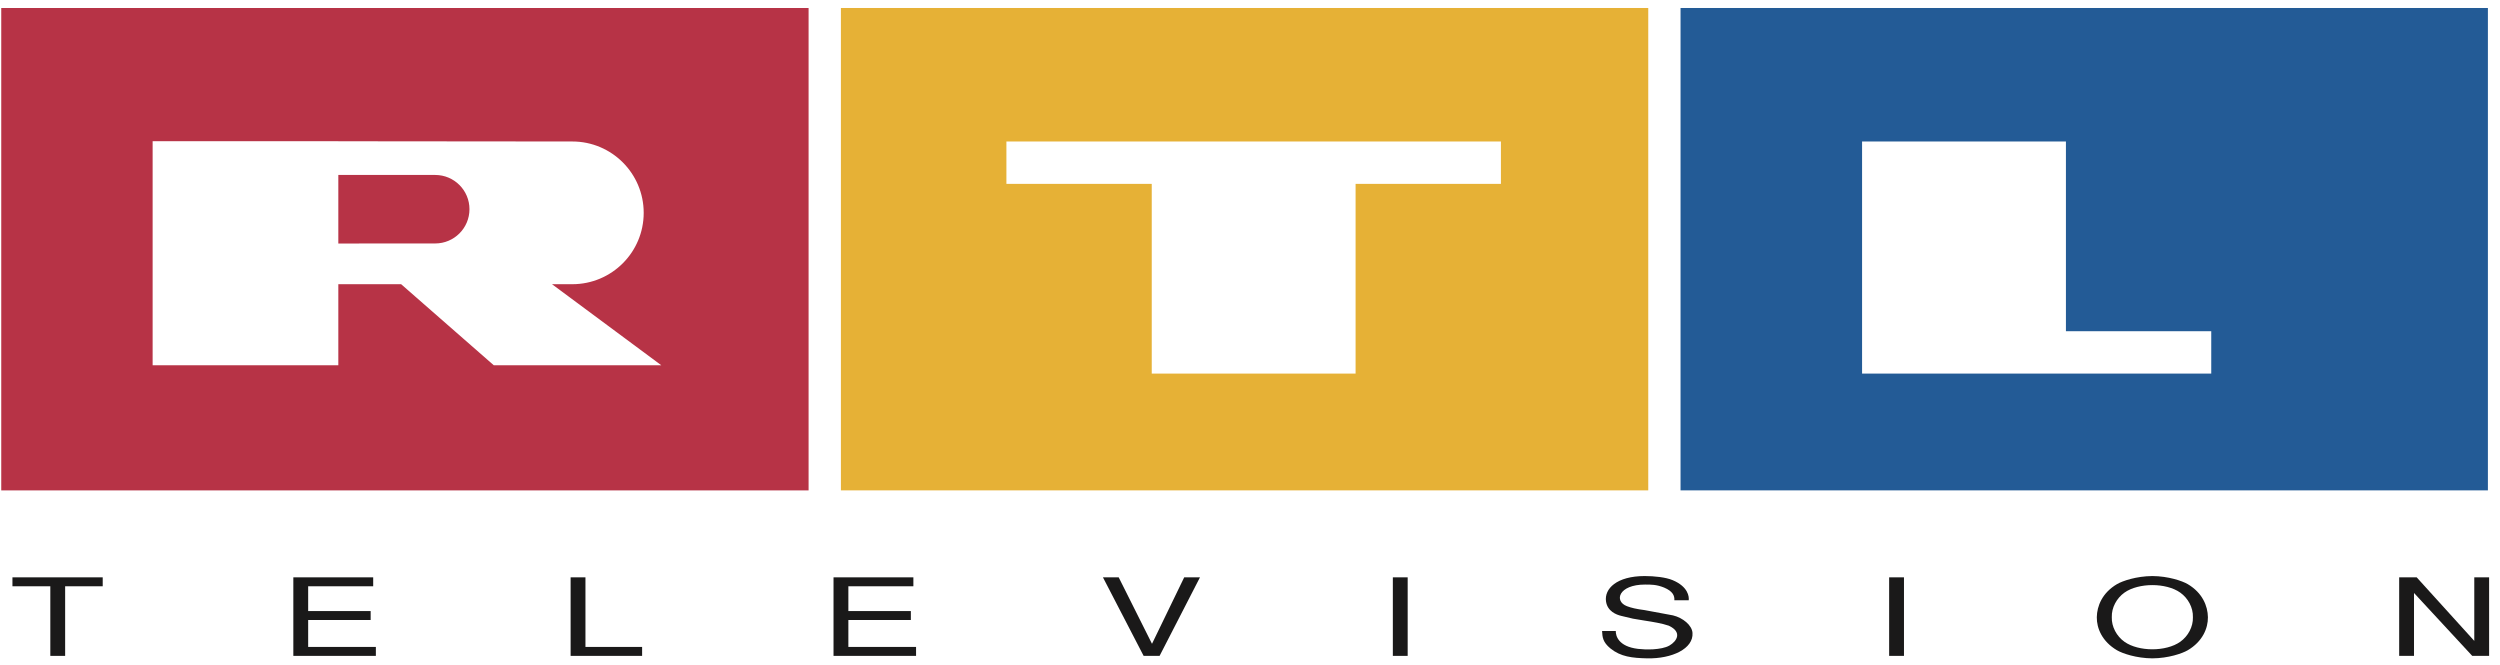
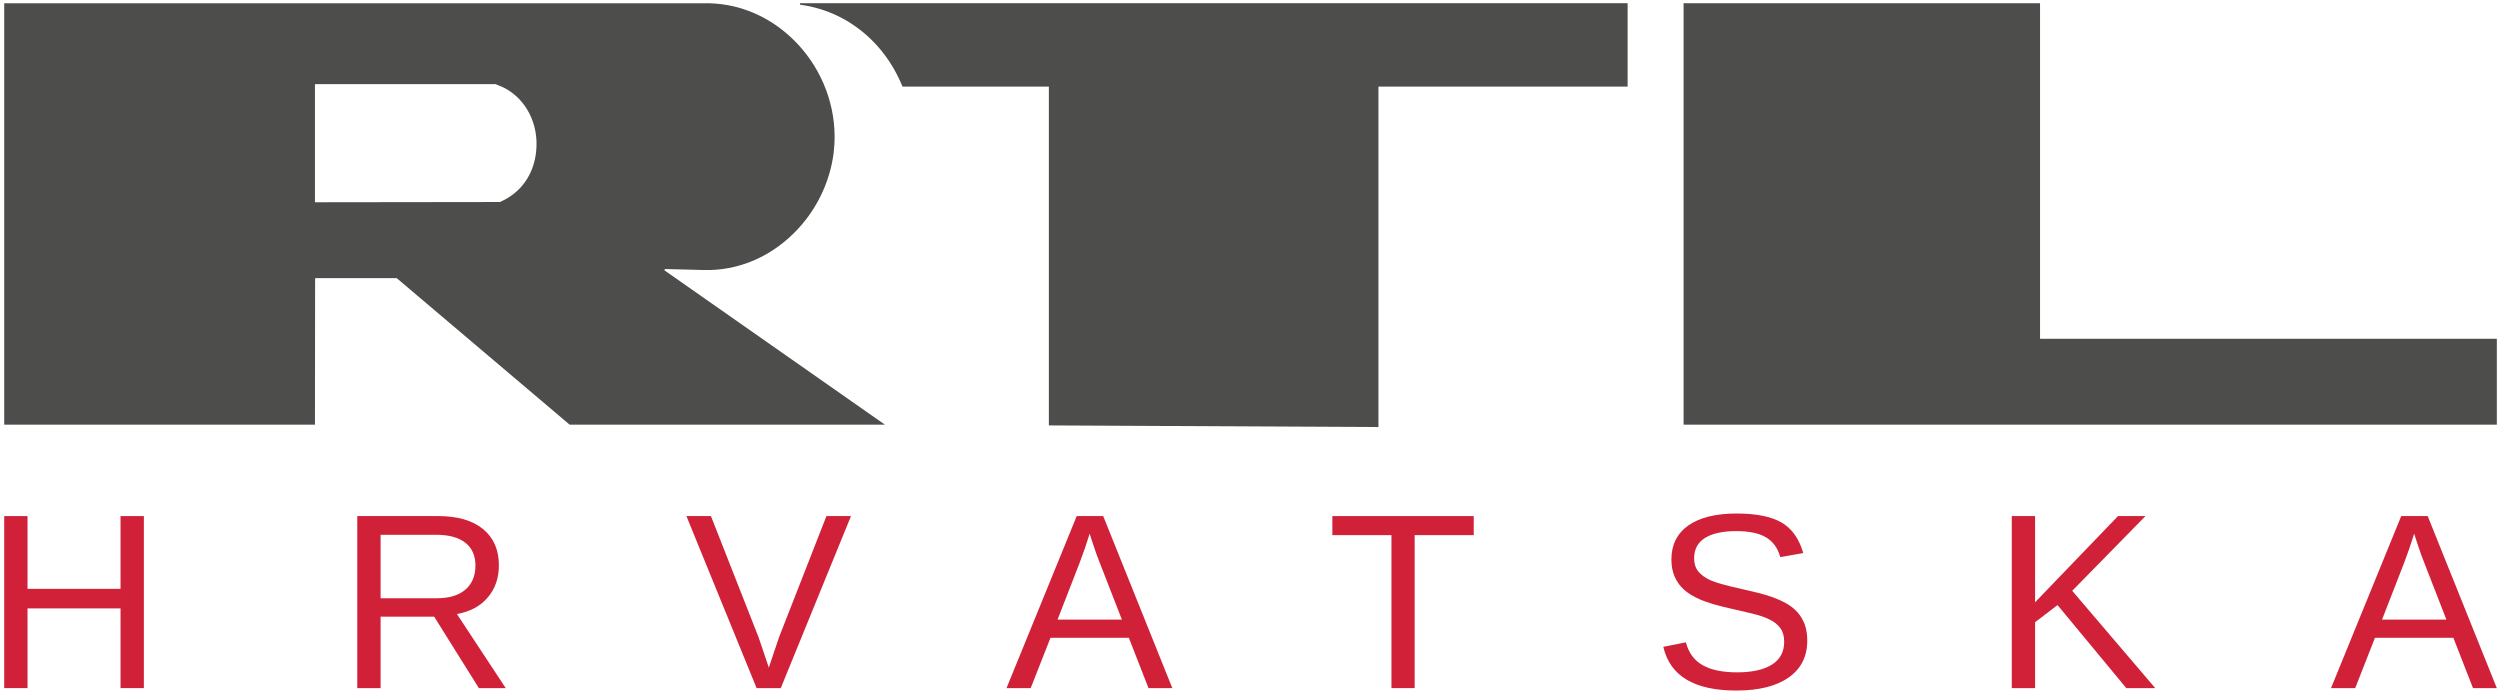
- <svg xmlns="http://www.w3.org/2000/svg" width="188px" height="50px" viewBox="0 0 188 50" version="1.1">
+ <svg xmlns="http://www.w3.org/2000/svg" width="574px" height="159px" viewBox="0 0 574 159" version="1.1">
  <defs />
  <g id="Page-1" stroke="none" stroke-width="1" fill="none" fill-rule="evenodd">
-     <g id="RTL_Television">
-       <path d="M0.094,36.876 L60.806,36.876 L60.806,0.601 L0.094,0.601 L0.094,36.876 Z M11.478,10.618 L25.442,10.618 L25.442,10.623 L43.039,10.64 C46.003,10.64 48.406,13.043 48.406,16.006 C48.406,18.969 46.003,21.372 43.039,21.372 L41.51,21.372 L49.727,27.466 L37.129,27.466 L30.165,21.372 L25.442,21.372 L25.442,27.466 L11.478,27.466 L11.478,10.618 L11.478,10.618 Z" id="Fill-2" fill="#B73346" />
-       <path d="M35.304,15.732 C35.304,14.31 34.15,13.157 32.728,13.157 L25.442,13.157 L25.442,18.312 L32.728,18.308 C34.15,18.308 35.304,17.155 35.304,15.732" id="Fill-3" fill="#B73346" />
-       <path d="M63.236,36.876 L123.949,36.876 L123.949,0.601 L63.236,0.601 L63.236,36.876 Z M75.682,10.64 L112.869,10.64 L112.869,13.827 L101.94,13.827 L101.94,28.094 L86.611,28.094 L86.611,13.827 L75.682,13.827 L75.682,10.64 L75.682,10.64 Z" id="Fill-4" fill="#E6B136" />
-       <path d="M126.377,36.876 L187.09,36.876 L187.09,0.601 L126.377,0.601 L126.377,36.876 Z M166.286,28.094 L140.028,28.094 L140.028,10.64 L155.358,10.64 L155.358,24.907 L166.286,24.907 L166.286,28.094 L166.286,28.094 Z" id="Fill-5" fill="#235B96" />
-       <polyline id="Fill-6" fill="#1A1919" points="0.936 44.088 0.936 43.416 7.724 43.416 7.724 44.088 4.899 44.088 4.899 49.322 3.784 49.322 3.784 44.088 0.936 44.088" />
-       <polyline id="Fill-7" fill="#1A1919" points="28.064 43.416 28.064 44.088 23.174 44.088 23.174 45.952 27.873 45.952 27.873 46.624 23.174 46.624 23.174 48.649 28.265 48.649 28.265 49.322 22.059 49.322 22.059 43.416 28.064 43.416" />
-       <polyline id="Fill-8" fill="#1A1919" points="44.026 48.649 48.287 48.649 48.287 49.322 42.91 49.322 42.91 43.416 44.026 43.416 44.026 48.649" />
-       <polyline id="Fill-9" fill="#1A1919" points="68.686 43.416 68.686 44.088 63.797 44.088 63.797 45.952 68.496 45.952 68.496 46.624 63.797 46.624 63.797 48.649 68.888 48.649 68.888 49.322 62.681 49.322 62.681 43.416 68.686 43.416" />
-       <polyline id="Fill-10" fill="#1A1919" points="90.238 43.416 87.201 49.322 86.001 49.322 82.941 43.416 84.126 43.416 86.63 48.415 89.052 43.416 90.238 43.416" />
-       <polygon id="Fill-11" fill="#1A1919" points="104.742 49.322 105.857 49.322 105.857 43.416 104.742 43.416" />
-       <path d="M125.14,44.185 C124.559,43.951 124.143,43.959 123.705,43.959 C121.71,43.959 121.355,45.215 122.351,45.587 C122.66,45.709 123.087,45.806 123.668,45.879 C124.38,46.008 125.092,46.146 125.805,46.276 C126.552,46.454 127.241,47.021 127.276,47.597 C127.36,48.779 125.734,49.548 123.87,49.508 C122.731,49.483 121.877,49.386 121.105,48.763 C120.524,48.285 120.501,47.912 120.476,47.45 L121.508,47.45 C121.497,47.799 121.687,48.617 123.182,48.796 C123.443,48.827 123.882,48.852 124.322,48.827 C124.772,48.796 125.235,48.722 125.543,48.544 C126.101,48.22 126.529,47.54 125.496,47.053 C124.986,46.875 124.274,46.762 123.692,46.672 C122.518,46.486 123.087,46.584 121.924,46.316 C121.544,46.226 120.879,45.968 120.773,45.23 C120.63,44.274 121.579,43.319 123.68,43.319 C124.405,43.319 125.258,43.408 125.781,43.627 C126.956,44.121 127.027,44.874 126.992,45.141 L125.912,45.141 C125.935,44.793 125.792,44.461 125.14,44.185" id="Fill-12" fill="#1A1919" />
-       <polygon id="Fill-13" fill="#1A1919" points="142.064 49.322 143.179 49.322 143.179 43.416 142.064 43.416" />
-       <path d="M166.035,46.414 C166.046,47.248 165.631,48.245 164.516,48.9 C164.1,49.143 163.056,49.501 161.858,49.508 C160.659,49.501 159.615,49.143 159.199,48.9 C158.083,48.245 157.668,47.248 157.68,46.414 C157.692,45.579 158.083,44.583 159.199,43.926 C159.615,43.683 160.659,43.327 161.858,43.319 C163.056,43.327 164.1,43.683 164.516,43.926 C165.631,44.583 166.023,45.579 166.035,46.414 Z M158.807,46.414 C158.783,47.134 159.175,47.847 159.757,48.26 C160.291,48.641 161.086,48.827 161.858,48.827 C162.628,48.827 163.424,48.641 163.957,48.26 C164.54,47.847 164.931,47.134 164.907,46.414 C164.931,45.692 164.54,44.979 163.957,44.566 C163.424,44.185 162.628,43.999 161.858,43.999 C161.086,43.999 160.291,44.185 159.757,44.566 C159.175,44.979 158.783,45.692 158.807,46.414 L158.807,46.414 Z" id="Fill-14" fill="#1A1919" />
-       <polyline id="Fill-15" fill="#1A1919" points="181.533 44.591 181.533 49.322 180.418 49.322 180.418 43.416 181.735 43.416 186.066 48.195 186.066 43.416 187.181 43.416 187.181 49.322 185.912 49.322 181.533 44.591" />
+     <g id="RTL-Hrvatska-logo">
+       <g id="Group-22" transform="translate(0, 0.28)">
+         <polygon id="Fill-1" fill="#D02139" points="27.676 157.708 27.676 139.408 6.319 139.408 6.319 157.708 0.968 157.708 0.968 118.212 6.319 118.212 6.319 134.92 27.676 134.92 27.676 118.212 33.032 118.212 33.032 157.708" />
+         <path d="M109.16,129.567 C109.16,127.267 108.379,125.519 106.819,124.311 C105.259,123.104 103.014,122.504 100.081,122.504 L87.386,122.504 L87.386,137.077 L100.302,137.077 C103.129,137.077 105.305,136.42 106.847,135.103 C108.389,133.784 109.16,131.939 109.16,129.567 L109.16,129.567 Z M109.95,157.708 L99.686,141.308 L87.386,141.308 L87.386,157.708 L82.03,157.708 L82.03,118.212 L100.614,118.212 C105.057,118.212 108.49,119.212 110.914,121.199 C113.333,123.188 114.544,125.959 114.544,129.51 C114.544,132.446 113.686,134.91 111.978,136.911 C110.271,138.911 107.911,140.17 104.9,140.693 L116.114,157.708 L109.95,157.708 Z" id="Fill-2" fill="#D02139" />
+         <polygon id="Fill-4" fill="#D02139" points="179.266 157.708 173.717 157.708 157.601 118.212 163.233 118.212 174.162 146.018 176.521 152.999 178.871 146.018 189.749 118.212 195.385 118.212" />
+         <path d="M250.185,122.25 L249.933,123.036 C249.464,124.587 248.776,126.574 247.858,129.007 L242.813,141.983 L257.588,141.983 L252.512,128.952 C251.988,127.657 251.466,126.203 250.942,124.577 L250.185,122.25 Z M263.692,157.708 L259.185,146.159 L241.189,146.159 L236.649,157.708 L231.095,157.708 L247.215,118.212 L253.296,118.212 L269.164,157.708 L263.692,157.708 Z" id="Fill-6" fill="#D02139" />
+         <polygon id="Fill-8" fill="#D02139" points="324.802 122.586 324.802 157.708 319.478 157.708 319.478 122.586 305.909 122.586 305.909 118.212 338.37 118.212 338.37 122.586" />
+         <path d="M414.947,146.808 C414.947,150.452 413.524,153.27 410.679,155.27 C407.825,157.273 403.813,158.268 398.635,158.268 C389.014,158.268 383.433,154.922 381.899,148.234 L387.088,147.197 C387.683,149.571 388.96,151.314 390.895,152.425 C392.842,153.536 395.485,154.092 398.837,154.092 C402.289,154.092 404.96,153.5 406.832,152.316 C408.714,151.126 409.649,149.387 409.649,147.083 C409.649,145.797 409.356,144.75 408.768,143.944 C408.182,143.144 407.355,142.48 406.291,141.956 C405.225,141.433 403.95,140.996 402.48,140.639 C401.004,140.28 399.37,139.899 397.57,139.491 C394.448,138.798 392.08,138.105 390.464,137.417 C388.85,136.723 387.574,135.952 386.635,135.104 C385.71,134.249 384.993,133.257 384.499,132.12 C384.002,130.977 383.754,129.667 383.754,128.191 C383.754,124.812 385.05,122.205 387.636,120.369 C390.225,118.542 393.926,117.623 398.745,117.623 C403.235,117.623 406.658,118.314 409.036,119.685 C411.414,121.059 413.075,123.4 414.028,126.707 L408.751,127.63 C408.173,125.537 407.07,124.023 405.446,123.078 C403.821,122.131 401.572,121.664 398.69,121.664 C395.532,121.664 393.127,122.186 391.467,123.234 C389.796,124.281 388.969,125.84 388.969,127.915 C388.969,129.126 389.29,130.133 389.932,130.926 C390.575,131.719 391.511,132.396 392.722,132.947 C393.934,133.495 396.359,134.175 399.983,134.975 C401.197,135.258 402.408,135.543 403.61,135.829 C404.813,136.121 405.97,136.465 407.07,136.867 C408.173,137.269 409.21,137.742 410.173,138.285 C411.138,138.826 411.972,139.491 412.68,140.272 C413.387,141.061 413.946,141.984 414.35,143.048 C414.745,144.114 414.947,145.366 414.947,146.808" id="Fill-10" fill="#D02139" />
+         <polygon id="Fill-12" fill="#D02139" points="488.192 157.708 472.412 138.645 467.254 142.575 467.254 157.708 461.902 157.708 461.902 118.212 467.254 118.212 467.254 138.003 486.293 118.212 492.598 118.212 475.78 135.369 494.839 157.708" />
+         <path d="M554.286,122.25 L554.04,123.036 C553.571,124.587 552.884,126.574 551.965,129.007 L546.916,141.983 L561.695,141.983 L556.619,128.952 C556.096,127.657 555.572,126.203 555.048,124.577 L554.286,122.25 Z M567.8,157.708 L563.292,146.159 L545.29,146.159 L540.757,157.708 L535.202,157.708 L551.322,118.212 L557.398,118.212 L573.27,157.708 L567.8,157.708 Z" id="Fill-14" fill="#D02139" />
+         <path d="M183.688,0.46 L183.688,0.8 C189.708,1.598 195.387,4.277 199.994,8.764 C203.168,11.838 205.582,15.573 207.215,19.602 L240.818,19.602 L240.818,97.395 C245.726,97.432 311.527,97.743 316.492,97.77 L316.492,19.602 L373.703,19.602 L373.703,0.46 L183.688,0.46 Z" id="Fill-16" fill="#4D4E4C" />
+         <polygon id="Fill-18" fill="#4D4E4C" points="468.391 77.501 468.391 0.461 386.551 0.461 386.551 97.222 573.272 97.222 573.272 77.501" />
+         <path d="M122.999,35.274 C122.319,39.972 119.549,43.844 115.368,45.827 L114.817,46.102 L72.314,46.157 L72.314,21.987 L72.314,19.244 L72.163,19.216 L72.347,19.216 L72.347,19.033 L113.745,19.033 L114.207,19.216 C119.383,21.061 122.879,26.061 123.172,31.98 C123.219,33.127 123.153,34.201 122.999,35.274 M152.463,61.719 L152.811,61.719 C152.601,61.563 152.471,61.481 152.471,61.481 L161.619,61.719 C169.198,61.912 176.499,58.939 182.173,53.35 C187.267,48.368 190.516,41.78 191.405,34.834 C191.542,33.558 191.643,32.264 191.625,30.989 C191.597,22.712 188.111,14.601 182.101,8.765 C176.401,3.222 169.102,0.286 161.5,0.47 L0.968,0.47 L0.968,97.222 L72.314,97.222 C72.314,91.927 72.347,63.802 72.347,63.802 L72.365,63.802 L72.365,63.582 L91.085,63.582 C91.085,63.582 129.303,95.991 130.788,97.222 L203.178,97.222 C192.157,89.485 152.463,61.719 152.463,61.719" id="Fill-20" fill="#4D4E4C" />
+       </g>
    </g>
  </g>
</svg>
